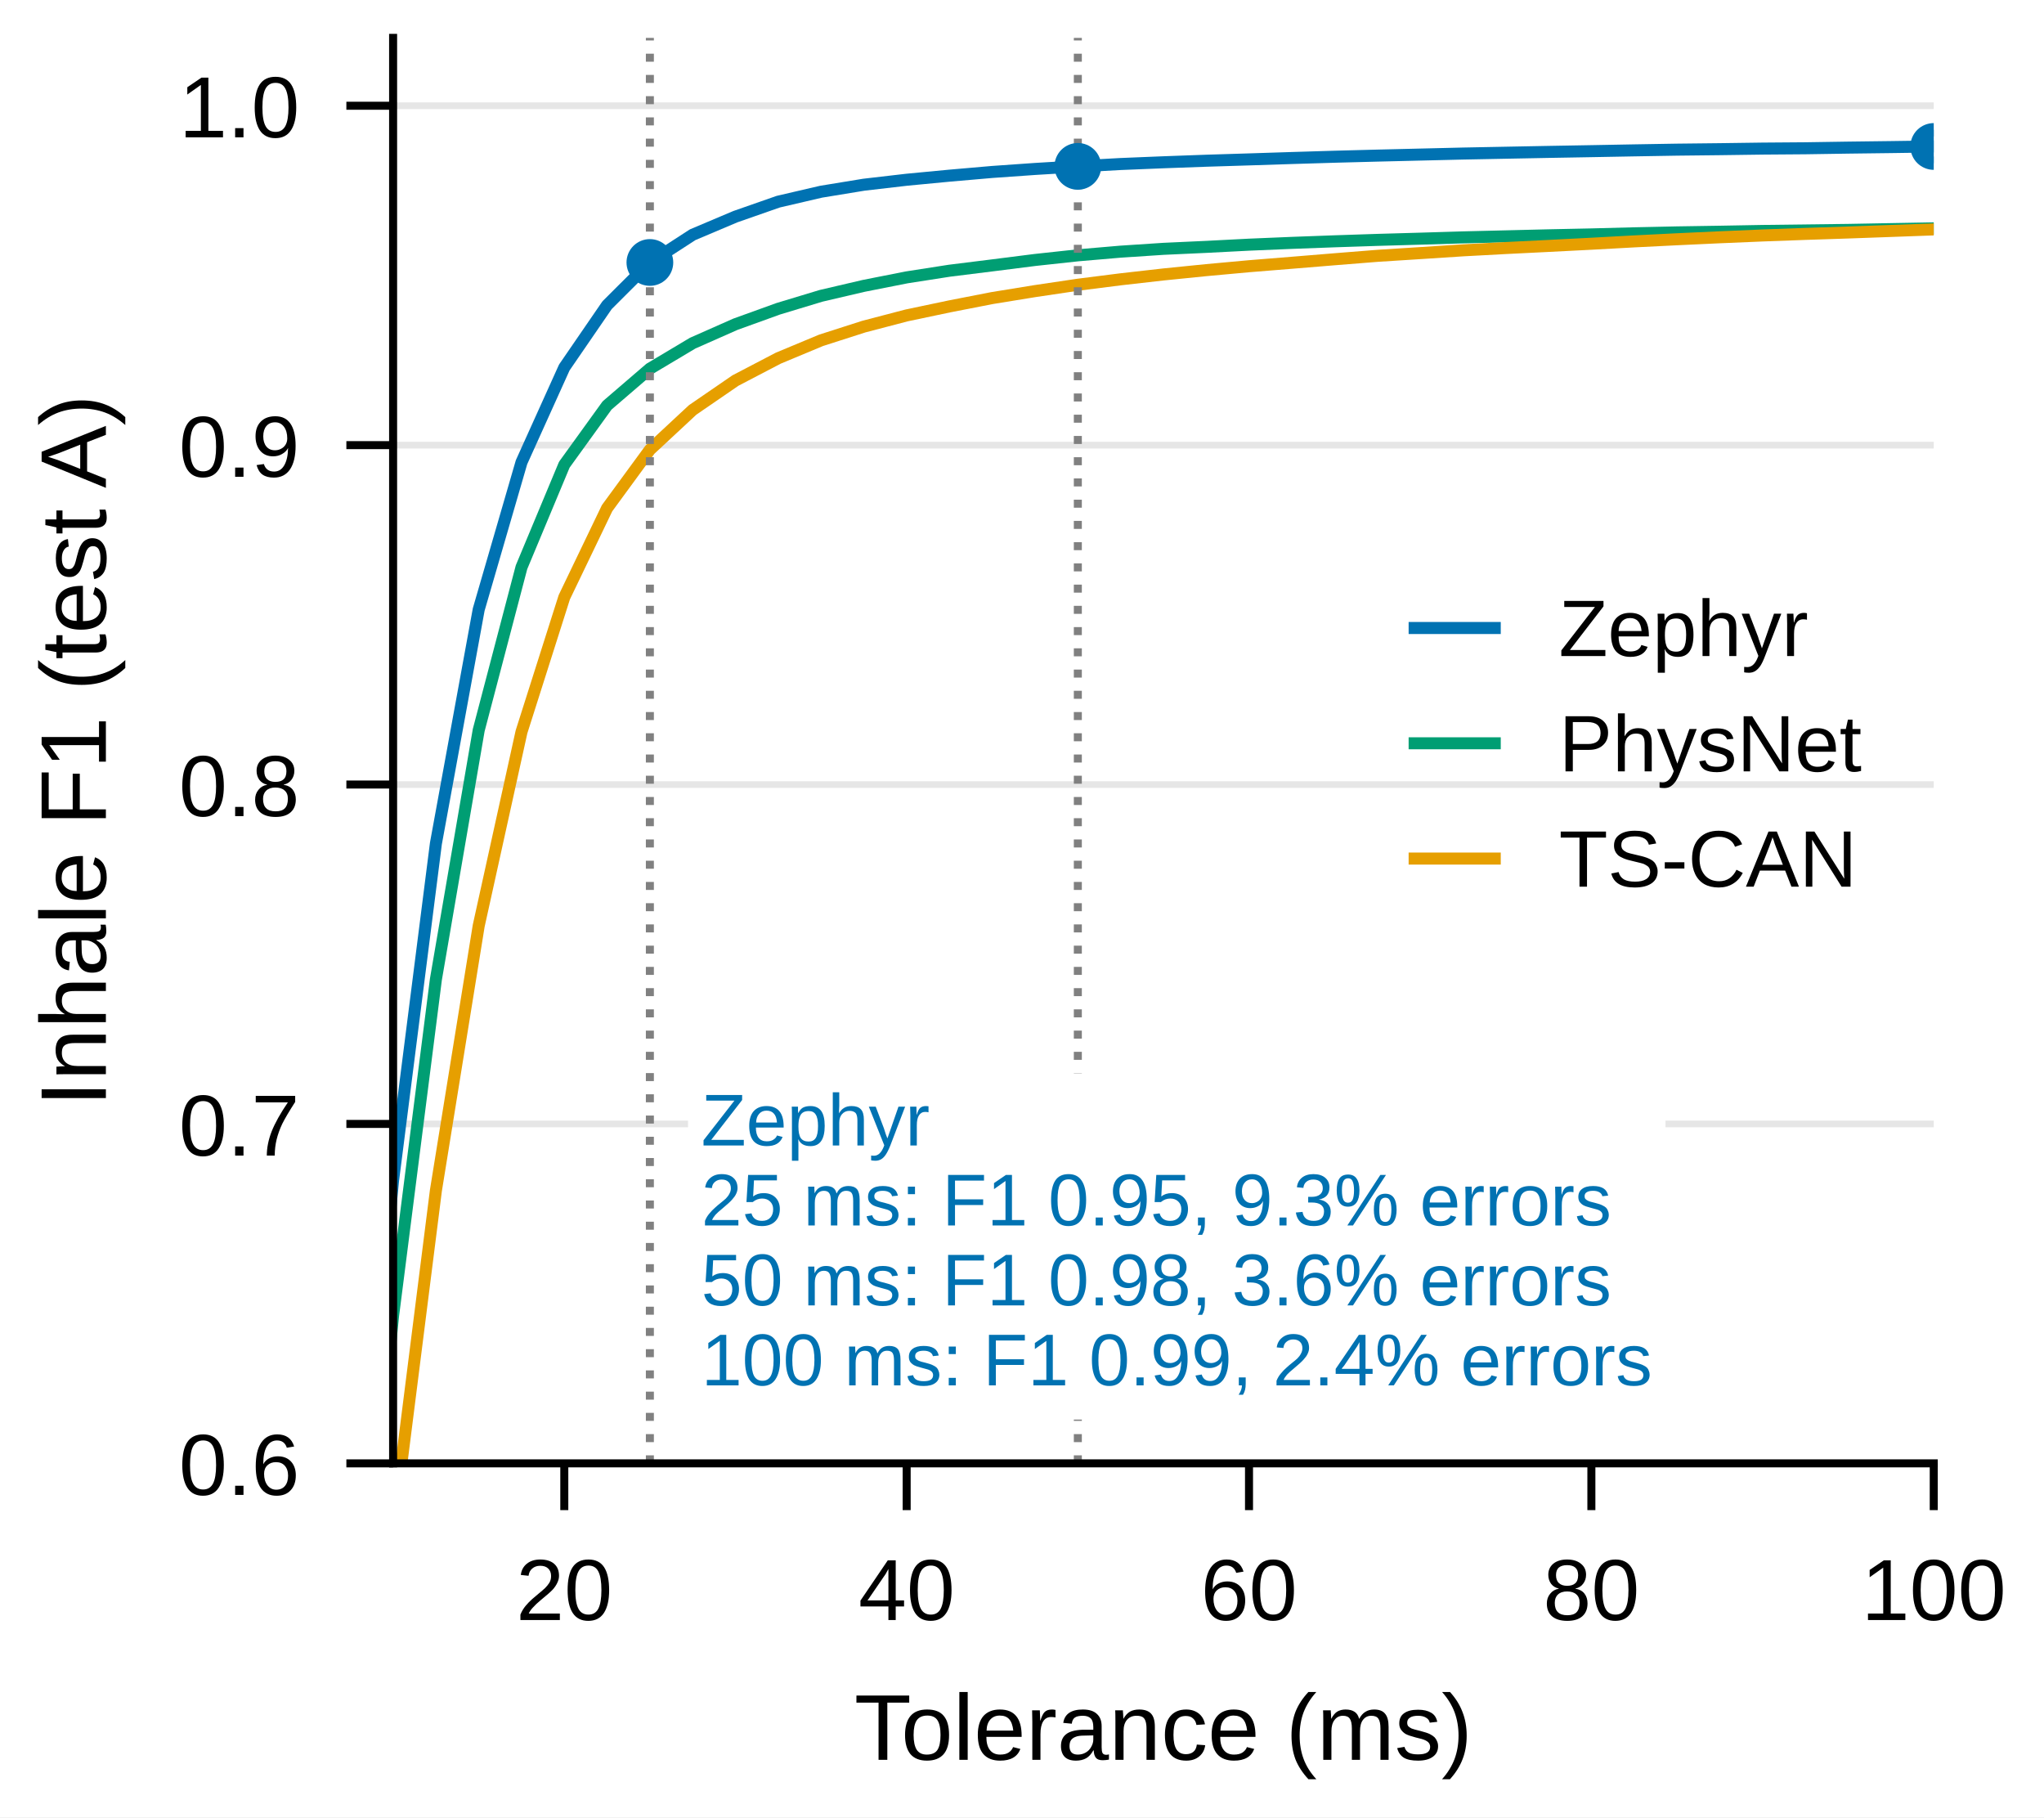
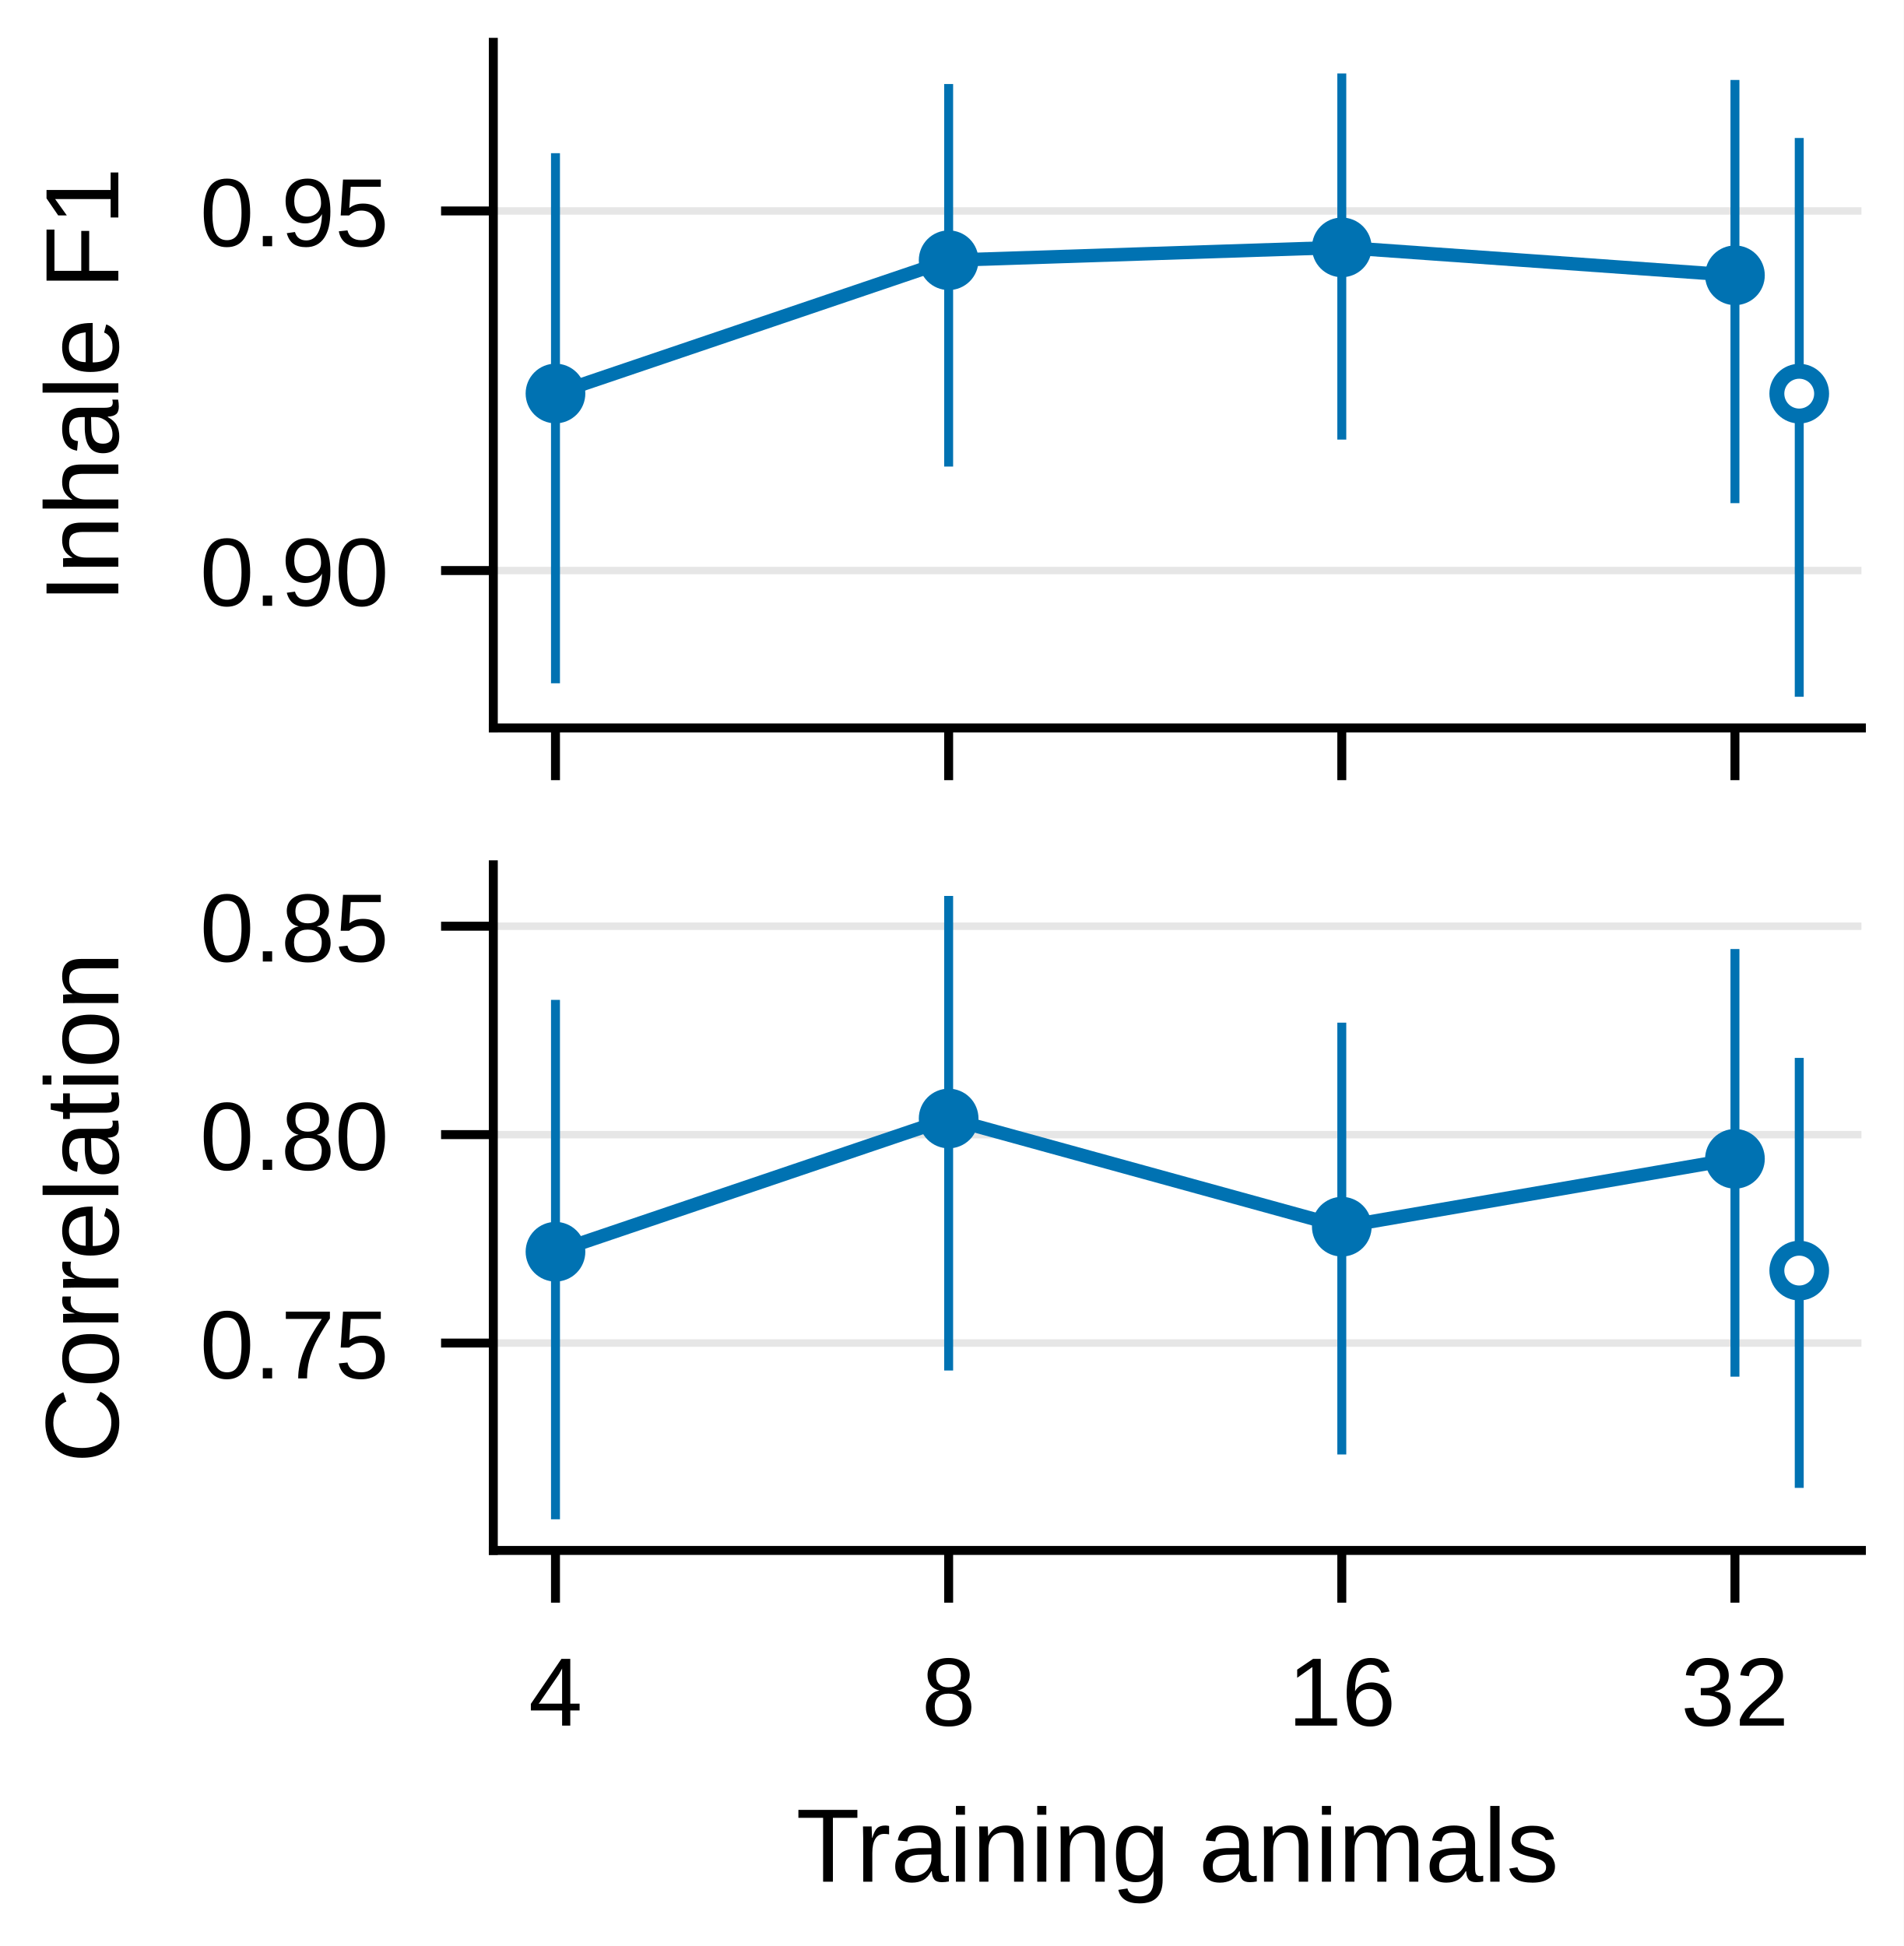
- <svg xmlns="http://www.w3.org/2000/svg" xmlns:xlink="http://www.w3.org/1999/xlink" width="153.071pt" height="136.063pt" viewBox="0 0 153.071 136.063" version="1.1">
+ <svg xmlns="http://www.w3.org/2000/svg" xmlns:xlink="http://www.w3.org/1999/xlink" width="127.559pt" height="130.394pt" viewBox="0 0 127.559 130.394" version="1.1">
  <defs>
    <style type="text/css">*{stroke-linejoin: round; stroke-linecap: butt}</style>
  </defs>
  <g id="figure_1">
    <g id="patch_1">
-       <path d="M 0 136.063  L 153.071 136.063  L 153.071 0  L 0 0  z " style="fill: #ffffff" />
+       <path d="M 0 130.394  L 127.559 130.394  L 127.559 0  L 0 0  z " style="fill: #ffffff" />
    </g>
    <g id="axes_1">
      <g id="patch_2">
-         <path d="M 29.439 109.559  L 144.814 109.559  L 144.814 2.835  L 29.439 2.835  z " style="fill: #ffffff" />
+         <path d="M 33.054 48.777  L 124.724 48.777  L 124.724 2.835  L 33.054 2.835  z " style="fill: #ffffff" />
      </g>
      <g id="matplotlib.axis_1">
        <g id="xtick_1">
          <g id="line2d_1">
            <defs>
-               <path id="mca99b67387" d="M 0 0  L 0 3.5  " style="stroke: #000000; stroke-width: 0.6" />
+               <path id="m2f5e87d73b" d="M 0 0  L 0 3.5  " style="stroke: #000000; stroke-width: 0.6" />
            </defs>
            <g>
-               <use xlink:href="#mca99b67387" x="42.259" y="109.559" style="stroke: #000000; stroke-width: 0.6" />
-             </g>
-           </g>
-           <g id="text_1">
-             <text style="font-size: 6.5px; font-family: 'Arial', 'Helvetica', 'DejaVu Sans', sans-serif; text-anchor: middle" x="42.259" y="121.291" transform="rotate(-0 42.25858 121.291)">20</text>
+               <use xlink:href="#m2f5e87d73b" x="37.22" y="48.777" style="stroke: #000000; stroke-width: 0.6" />
+             </g>
          </g>
        </g>
        <g id="xtick_2">
          <g id="line2d_2">
            <g>
-               <use xlink:href="#mca99b67387" x="67.898" y="109.559" style="stroke: #000000; stroke-width: 0.6" />
-             </g>
-           </g>
-           <g id="text_2">
-             <text style="font-size: 6.5px; font-family: 'Arial', 'Helvetica', 'DejaVu Sans', sans-serif; text-anchor: middle" x="67.898" y="121.291" transform="rotate(-0 67.89751 121.291)">40</text>
+               <use xlink:href="#m2f5e87d73b" x="63.564" y="48.777" style="stroke: #000000; stroke-width: 0.6" />
+             </g>
          </g>
        </g>
        <g id="xtick_3">
          <g id="line2d_3">
            <g>
-               <use xlink:href="#mca99b67387" x="93.536" y="109.559" style="stroke: #000000; stroke-width: 0.6" />
-             </g>
-           </g>
-           <g id="text_3">
-             <text style="font-size: 6.5px; font-family: 'Arial', 'Helvetica', 'DejaVu Sans', sans-serif; text-anchor: middle" x="93.536" y="121.291" transform="rotate(-0 93.53645 121.291)">60</text>
+               <use xlink:href="#m2f5e87d73b" x="89.907" y="48.777" style="stroke: #000000; stroke-width: 0.6" />
+             </g>
          </g>
        </g>
        <g id="xtick_4">
          <g id="line2d_4">
            <g>
-               <use xlink:href="#mca99b67387" x="119.175" y="109.559" style="stroke: #000000; stroke-width: 0.6" />
-             </g>
-           </g>
-           <g id="text_4">
-             <text style="font-size: 6.5px; font-family: 'Arial', 'Helvetica', 'DejaVu Sans', sans-serif; text-anchor: middle" x="119.175" y="121.291" transform="rotate(-0 119.1754 121.291)">80</text>
-           </g>
-         </g>
-         <g id="xtick_5">
-           <g id="line2d_5">
-             <g>
-               <use xlink:href="#mca99b67387" x="144.814" y="109.559" style="stroke: #000000; stroke-width: 0.6" />
-             </g>
-           </g>
-           <g id="text_5">
-             <text style="font-size: 6.5px; font-family: 'Arial', 'Helvetica', 'DejaVu Sans', sans-serif; text-anchor: middle" x="144.814" y="121.291" transform="rotate(-0 144.8143 121.291)">100</text>
-           </g>
-         </g>
-         <g id="text_6">
-           <text style="font-size: 7px; font-family: 'Arial', 'Helvetica', 'DejaVu Sans', sans-serif; text-anchor: middle" x="87.127" y="131.755" transform="rotate(-0 87.12671 131.7551)">Tolerance (ms)</text>
+               <use xlink:href="#m2f5e87d73b" x="116.25" y="48.777" style="stroke: #000000; stroke-width: 0.6" />
+             </g>
+           </g>
        </g>
      </g>
      <g id="matplotlib.axis_2">
        <g id="ytick_1">
+           <g id="line2d_5">
+             <path d="M 33.054 38.23  L 124.724 38.23  " clip-path="url(#pfc8d5474ad)" style="fill: none; stroke: #e6e6e6; stroke-width: 0.5; stroke-linecap: square" />
+           </g>
          <g id="line2d_6">
-             <path d="M 29.439 109.559  L 144.814 109.559  " clip-path="url(#p6277cdd5bd)" style="fill: none; stroke: #e6e6e6; stroke-width: 0.5; stroke-linecap: square" />
-           </g>
+             <defs>
+               <path id="m0a78db5961" d="M 0 0  L -3.5 0  " style="stroke: #000000; stroke-width: 0.6" />
+             </defs>
+             <g>
+               <use xlink:href="#m0a78db5961" x="33.054" y="38.23" style="stroke: #000000; stroke-width: 0.6" />
+             </g>
+           </g>
+           <g id="text_1">
+             <text style="font-size: 6.5px; font-family: 'Arial', 'Helvetica', 'DejaVu Sans', sans-serif; text-anchor: end" x="26.054" y="40.596" transform="rotate(-0 26.05359 40.59608)">0.90</text>
+           </g>
+         </g>
+         <g id="ytick_2">
          <g id="line2d_7">
-             <defs>
-               <path id="m16af5c1cee" d="M 0 0  L -3.5 0  " style="stroke: #000000; stroke-width: 0.6" />
-             </defs>
-             <g>
-               <use xlink:href="#m16af5c1cee" x="29.439" y="109.559" style="stroke: #000000; stroke-width: 0.6" />
+             <path d="M 33.054 14.135  L 124.724 14.135  " clip-path="url(#pfc8d5474ad)" style="fill: none; stroke: #e6e6e6; stroke-width: 0.5; stroke-linecap: square" />
+           </g>
+           <g id="line2d_8">
+             <g>
+               <use xlink:href="#m0a78db5961" x="33.054" y="14.135" style="stroke: #000000; stroke-width: 0.6" />
+             </g>
+           </g>
+           <g id="text_2">
+             <text style="font-size: 6.5px; font-family: 'Arial', 'Helvetica', 'DejaVu Sans', sans-serif; text-anchor: end" x="26.054" y="16.501" transform="rotate(-0 26.05359 16.50099)">0.95</text>
+           </g>
+         </g>
+         <g id="text_3">
+           <text style="font-size: 7px; font-family: 'Arial', 'Helvetica', 'DejaVu Sans', sans-serif; text-anchor: middle" x="7.931" y="25.806" transform="rotate(-90 7.930837 25.80603)">Inhale F1</text>
+         </g>
+       </g>
+       <g id="LineCollection_1">
+         <path d="M 37.22 45.785  L 37.22 10.266  " clip-path="url(#pfc8d5474ad)" style="fill: none; stroke: #0072b2; stroke-width: 0.6" />
+         <path d="M 63.564 31.263  L 63.564 5.628  " clip-path="url(#pfc8d5474ad)" style="fill: none; stroke: #0072b2; stroke-width: 0.6" />
+         <path d="M 89.907 29.454  L 89.907 4.923  " clip-path="url(#pfc8d5474ad)" style="fill: none; stroke: #0072b2; stroke-width: 0.6" />
+         <path d="M 116.25 33.714  L 116.25 5.359  " clip-path="url(#pfc8d5474ad)" style="fill: none; stroke: #0072b2; stroke-width: 0.6" />
+       </g>
+       <g id="LineCollection_2">
+         <path d="M 120.558 46.689  L 120.558 9.247  " clip-path="url(#pfc8d5474ad)" style="fill: none; stroke: #0072b2; stroke-width: 0.6" />
+       </g>
+       <g id="line2d_9">
+         <path d="M 37.22 26.367  L 63.564 17.437  L 89.907 16.576  L 116.25 18.447  " clip-path="url(#pfc8d5474ad)" style="fill: none; stroke: #0072b2; stroke-width: 0.9; stroke-linecap: square" />
+         <defs>
+           <path id="me124a3d0f5" d="M 0 1.5  C 0.398 1.5 0.779 1.342 1.061 1.061  C 1.342 0.779 1.5 0.398 1.5 0  C 1.5 -0.398 1.342 -0.779 1.061 -1.061  C 0.779 -1.342 0.398 -1.5 0 -1.5  C -0.398 -1.5 -0.779 -1.342 -1.061 -1.061  C -1.342 -0.779 -1.5 -0.398 -1.5 0  C -1.5 0.398 -1.342 0.779 -1.061 1.061  C -0.779 1.342 -0.398 1.5 0 1.5  z " style="stroke: #0072b2" />
+         </defs>
+         <g clip-path="url(#pfc8d5474ad)">
+           <use xlink:href="#me124a3d0f5" x="37.22" y="26.367" style="fill: #0072b2; stroke: #0072b2" />
+           <use xlink:href="#me124a3d0f5" x="63.564" y="17.437" style="fill: #0072b2; stroke: #0072b2" />
+           <use xlink:href="#me124a3d0f5" x="89.907" y="16.576" style="fill: #0072b2; stroke: #0072b2" />
+           <use xlink:href="#me124a3d0f5" x="116.25" y="18.447" style="fill: #0072b2; stroke: #0072b2" />
+         </g>
+       </g>
+       <g id="line2d_10">
+         <defs>
+           <path id="m0dbef2ff89" d="M 0 1.5  C 0.398 1.5 0.779 1.342 1.061 1.061  C 1.342 0.779 1.5 0.398 1.5 0  C 1.5 -0.398 1.342 -0.779 1.061 -1.061  C 0.779 -1.342 0.398 -1.5 0 -1.5  C -0.398 -1.5 -0.779 -1.342 -1.061 -1.061  C -1.342 -0.779 -1.5 -0.398 -1.5 0  C -1.5 0.398 -1.342 0.779 -1.061 1.061  C -0.779 1.342 -0.398 1.5 0 1.5  z " style="stroke: #0072b2" />
+         </defs>
+         <g clip-path="url(#pfc8d5474ad)">
+           <use xlink:href="#m0dbef2ff89" x="120.558" y="26.377" style="fill: #ffffff; stroke: #0072b2" />
+         </g>
+       </g>
+       <g id="patch_3">
+         <path d="M 33.054 48.777  L 33.054 2.835  " style="fill: none; stroke: #000000; stroke-width: 0.6; stroke-linejoin: miter; stroke-linecap: square" />
+       </g>
+       <g id="patch_4">
+         <path d="M 33.054 48.777  L 124.724 48.777  " style="fill: none; stroke: #000000; stroke-width: 0.6; stroke-linejoin: miter; stroke-linecap: square" />
+       </g>
+     </g>
+     <g id="axes_2">
+       <g id="patch_5">
+         <path d="M 33.054 103.889  L 124.724 103.889  L 124.724 57.947  L 33.054 57.947  z " style="fill: #ffffff" />
+       </g>
+       <g id="matplotlib.axis_3">
+         <g id="xtick_5">
+           <g id="line2d_11">
+             <g>
+               <use xlink:href="#m2f5e87d73b" x="37.22" y="103.889" style="stroke: #000000; stroke-width: 0.6" />
+             </g>
+           </g>
+           <g id="text_4">
+             <text style="font-size: 6.5px; font-family: 'Arial', 'Helvetica', 'DejaVu Sans', sans-serif; text-anchor: middle" x="37.22" y="115.622" transform="rotate(-0 37.22045 115.6217)">4</text>
+           </g>
+         </g>
+         <g id="xtick_6">
+           <g id="line2d_12">
+             <g>
+               <use xlink:href="#m2f5e87d73b" x="63.564" y="103.889" style="stroke: #000000; stroke-width: 0.6" />
+             </g>
+           </g>
+           <g id="text_5">
+             <text style="font-size: 6.5px; font-family: 'Arial', 'Helvetica', 'DejaVu Sans', sans-serif; text-anchor: middle" x="63.564" y="115.622" transform="rotate(-0 63.56378 115.6217)">8</text>
+           </g>
+         </g>
+         <g id="xtick_7">
+           <g id="line2d_13">
+             <g>
+               <use xlink:href="#m2f5e87d73b" x="89.907" y="103.889" style="stroke: #000000; stroke-width: 0.6" />
+             </g>
+           </g>
+           <g id="text_6">
+             <text style="font-size: 6.5px; font-family: 'Arial', 'Helvetica', 'DejaVu Sans', sans-serif; text-anchor: middle" x="89.907" y="115.622" transform="rotate(-0 89.90712 115.6217)">16</text>
+           </g>
+         </g>
+         <g id="xtick_8">
+           <g id="line2d_14">
+             <g>
+               <use xlink:href="#m2f5e87d73b" x="116.25" y="103.889" style="stroke: #000000; stroke-width: 0.6" />
            </g>
          </g>
          <g id="text_7">
-             <text style="font-size: 6.5px; font-family: 'Arial', 'Helvetica', 'DejaVu Sans', sans-serif; text-anchor: end" x="22.439" y="111.925" transform="rotate(-0 22.43912 111.9249)">0.6</text>
-           </g>
-         </g>
-         <g id="ytick_2">
-           <g id="line2d_8">
-             <path d="M 29.439 84.148  L 144.814 84.148  " clip-path="url(#p6277cdd5bd)" style="fill: none; stroke: #e6e6e6; stroke-width: 0.5; stroke-linecap: square" />
-           </g>
-           <g id="line2d_9">
-             <g>
-               <use xlink:href="#m16af5c1cee" x="29.439" y="84.148" style="stroke: #000000; stroke-width: 0.6" />
-             </g>
-           </g>
-           <g id="text_8">
-             <text style="font-size: 6.5px; font-family: 'Arial', 'Helvetica', 'DejaVu Sans', sans-serif; text-anchor: end" x="22.439" y="86.514" transform="rotate(-0 22.43912 86.51436)">0.7</text>
-           </g>
-         </g>
+             <text style="font-size: 6.5px; font-family: 'Arial', 'Helvetica', 'DejaVu Sans', sans-serif; text-anchor: middle" x="116.25" y="115.622" transform="rotate(-0 116.2505 115.6217)">32</text>
+           </g>
+         </g>
+         <g id="text_8">
+           <text style="font-size: 7px; font-family: 'Arial', 'Helvetica', 'DejaVu Sans', sans-serif; text-anchor: middle" x="78.889" y="126.086" transform="rotate(-0 78.889 126.0858)">Training animals</text>
+         </g>
+       </g>
+       <g id="matplotlib.axis_4">
        <g id="ytick_3">
-           <g id="line2d_10">
-             <path d="M 29.439 58.738  L 144.814 58.738  " clip-path="url(#p6277cdd5bd)" style="fill: none; stroke: #e6e6e6; stroke-width: 0.5; stroke-linecap: square" />
-           </g>
-           <g id="line2d_11">
-             <g>
-               <use xlink:href="#m16af5c1cee" x="29.439" y="58.738" style="stroke: #000000; stroke-width: 0.6" />
+           <g id="line2d_15">
+             <path d="M 33.054 89.992  L 124.724 89.992  " clip-path="url(#pd1026ab7ad)" style="fill: none; stroke: #e6e6e6; stroke-width: 0.5; stroke-linecap: square" />
+           </g>
+           <g id="line2d_16">
+             <g>
+               <use xlink:href="#m0a78db5961" x="33.054" y="89.992" style="stroke: #000000; stroke-width: 0.6" />
            </g>
          </g>
          <g id="text_9">
-             <text style="font-size: 6.5px; font-family: 'Arial', 'Helvetica', 'DejaVu Sans', sans-serif; text-anchor: end" x="22.439" y="61.104" transform="rotate(-0 22.43912 61.10385)">0.8</text>
+             <text style="font-size: 6.5px; font-family: 'Arial', 'Helvetica', 'DejaVu Sans', sans-serif; text-anchor: end" x="26.054" y="92.358" transform="rotate(-0 26.05359 92.35833)">0.75</text>
          </g>
        </g>
        <g id="ytick_4">
-           <g id="line2d_12">
-             <path d="M 29.439 33.327  L 144.814 33.327  " clip-path="url(#p6277cdd5bd)" style="fill: none; stroke: #e6e6e6; stroke-width: 0.5; stroke-linecap: square" />
-           </g>
-           <g id="line2d_13">
-             <g>
-               <use xlink:href="#m16af5c1cee" x="29.439" y="33.327" style="stroke: #000000; stroke-width: 0.6" />
+           <g id="line2d_17">
+             <path d="M 33.054 76.027  L 124.724 76.027  " clip-path="url(#pd1026ab7ad)" style="fill: none; stroke: #e6e6e6; stroke-width: 0.5; stroke-linecap: square" />
+           </g>
+           <g id="line2d_18">
+             <g>
+               <use xlink:href="#m0a78db5961" x="33.054" y="76.027" style="stroke: #000000; stroke-width: 0.6" />
            </g>
          </g>
          <g id="text_10">
-             <text style="font-size: 6.5px; font-family: 'Arial', 'Helvetica', 'DejaVu Sans', sans-serif; text-anchor: end" x="22.439" y="35.693" transform="rotate(-0 22.43912 35.69334)">0.9</text>
+             <text style="font-size: 6.5px; font-family: 'Arial', 'Helvetica', 'DejaVu Sans', sans-serif; text-anchor: end" x="26.054" y="78.393" transform="rotate(-0 26.05359 78.3933)">0.80</text>
          </g>
        </g>
        <g id="ytick_5">
-           <g id="line2d_14">
-             <path d="M 29.439 7.917  L 144.814 7.917  " clip-path="url(#p6277cdd5bd)" style="fill: none; stroke: #e6e6e6; stroke-width: 0.5; stroke-linecap: square" />
-           </g>
-           <g id="line2d_15">
-             <g>
-               <use xlink:href="#m16af5c1cee" x="29.439" y="7.917" style="stroke: #000000; stroke-width: 0.6" />
+           <g id="line2d_19">
+             <path d="M 33.054 62.062  L 124.724 62.062  " clip-path="url(#pd1026ab7ad)" style="fill: none; stroke: #e6e6e6; stroke-width: 0.5; stroke-linecap: square" />
+           </g>
+           <g id="line2d_20">
+             <g>
+               <use xlink:href="#m0a78db5961" x="33.054" y="62.062" style="stroke: #000000; stroke-width: 0.6" />
            </g>
          </g>
          <g id="text_11">
-             <text style="font-size: 6.5px; font-family: 'Arial', 'Helvetica', 'DejaVu Sans', sans-serif; text-anchor: end" x="22.439" y="10.283" transform="rotate(-0 22.43912 10.28284)">1.0</text>
+             <text style="font-size: 6.5px; font-family: 'Arial', 'Helvetica', 'DejaVu Sans', sans-serif; text-anchor: end" x="26.054" y="64.428" transform="rotate(-0 26.05359 64.42826)">0.85</text>
          </g>
        </g>
        <g id="text_12">
-           <text style="font-size: 7px; font-family: 'Arial', 'Helvetica', 'DejaVu Sans', sans-serif; text-anchor: middle" x="7.931" y="56.197" transform="rotate(-90 7.930837 56.19671)">Inhale F1 (test A)</text>
-         </g>
-       </g>
-       <g id="line2d_16">
-         <path d="M 25.001 137.063  L 26.234 121.303  L 29.439 88.347  L 32.644 63.151  L 35.849 45.636  L 39.054 34.609  L 42.259 27.513  L 45.463 22.848  L 48.668 19.651  L 51.873 17.573  L 55.078 16.219  L 58.283 15.099  L 61.488 14.354  L 64.693 13.829  L 67.898 13.457  L 71.102 13.152  L 74.307 12.874  L 77.512 12.649  L 80.717 12.456  L 83.922 12.28  L 87.127 12.149  L 90.332 12.033  L 93.536 11.934  L 96.741 11.831  L 99.946 11.734  L 103.151 11.65  L 106.356 11.573  L 109.561 11.496  L 112.766 11.434  L 115.971 11.373  L 119.175 11.317  L 122.38 11.258  L 125.585 11.204  L 128.79 11.169  L 131.995 11.125  L 135.2 11.101  L 138.405 11.052  L 141.609 11.012  L 144.814 10.966  " clip-path="url(#p6277cdd5bd)" style="fill: none; stroke: #0072b2; stroke-width: 0.9; stroke-linecap: square" />
-       </g>
-       <g id="line2d_17">
-         <path d="M 25.709 137.063  L 26.234 130.601  L 29.439 98.487  L 32.644 73.321  L 35.849 54.669  L 39.054 42.469  L 42.259 34.792  L 45.463 30.356  L 48.668 27.602  L 51.873 25.691  L 55.078 24.274  L 58.283 23.117  L 61.488 22.148  L 64.693 21.4  L 67.898 20.767  L 71.102 20.268  L 74.307 19.869  L 77.512 19.463  L 80.717 19.116  L 83.922 18.841  L 87.127 18.63  L 90.332 18.483  L 93.536 18.318  L 96.741 18.184  L 99.946 18.066  L 103.151 17.96  L 106.356 17.869  L 109.561 17.772  L 112.766 17.695  L 115.971 17.617  L 119.175 17.55  L 122.38 17.467  L 125.585 17.399  L 128.79 17.349  L 131.995 17.291  L 135.2 17.252  L 138.405 17.213  L 141.609 17.154  L 144.814 17.096  " clip-path="url(#p6277cdd5bd)" style="fill: none; stroke: #009e73; stroke-width: 0.9; stroke-linecap: square" />
-       </g>
-       <g id="line2d_18">
-         <path d="M 27.079 137.063  L 29.439 114.464  L 32.644 89.13  L 35.849 69.313  L 39.054 54.794  L 42.259 44.712  L 45.463 38.047  L 48.668 33.671  L 51.873 30.689  L 55.078 28.489  L 58.283 26.816  L 61.488 25.48  L 64.693 24.452  L 67.898 23.614  L 71.102 22.94  L 74.307 22.315  L 77.512 21.794  L 80.717 21.318  L 83.922 20.912  L 87.127 20.548  L 90.332 20.225  L 93.536 19.932  L 96.741 19.673  L 99.946 19.41  L 103.151 19.154  L 106.356 18.95  L 109.561 18.742  L 112.766 18.57  L 115.971 18.411  L 119.175 18.248  L 122.38 18.072  L 125.585 17.913  L 128.79 17.764  L 131.995 17.629  L 135.2 17.512  L 138.405 17.406  L 141.609 17.291  L 144.814 17.175  " clip-path="url(#p6277cdd5bd)" style="fill: none; stroke: #e69f00; stroke-width: 0.9; stroke-linecap: square" />
-       </g>
-       <g id="line2d_19">
-         <path d="M 48.668 109.559  L 48.668 2.835  " clip-path="url(#p6277cdd5bd)" style="fill: none; stroke-dasharray: 0.6,0.99; stroke-dashoffset: 0; stroke: #808080; stroke-width: 0.6" />
-       </g>
-       <g id="line2d_20">
-         <path d="M 80.717 109.559  L 80.717 2.835  " clip-path="url(#p6277cdd5bd)" style="fill: none; stroke-dasharray: 0.6,0.99; stroke-dashoffset: 0; stroke: #808080; stroke-width: 0.6" />
-       </g>
-       <g id="patch_3">
-         <path d="M 29.439 109.559  L 29.439 2.835  " style="fill: none; stroke: #000000; stroke-width: 0.6; stroke-linejoin: miter; stroke-linecap: square" />
-       </g>
-       <g id="patch_4">
-         <path d="M 29.439 109.559  L 144.814 109.559  " style="fill: none; stroke: #000000; stroke-width: 0.6; stroke-linejoin: miter; stroke-linecap: square" />
+           <text style="font-size: 7px; font-family: 'Arial', 'Helvetica', 'DejaVu Sans', sans-serif; text-anchor: middle" x="7.931" y="80.918" transform="rotate(-90 7.930837 80.9181)">Correlation</text>
+         </g>
+       </g>
+       <g id="LineCollection_3">
+         <path d="M 37.22 101.801  L 37.22 67  " clip-path="url(#pd1026ab7ad)" style="fill: none; stroke: #0072b2; stroke-width: 0.6" />
+         <path d="M 63.564 91.833  L 63.564 60.035  " clip-path="url(#pd1026ab7ad)" style="fill: none; stroke: #0072b2; stroke-width: 0.6" />
+         <path d="M 89.907 97.458  L 89.907 68.523  " clip-path="url(#pd1026ab7ad)" style="fill: none; stroke: #0072b2; stroke-width: 0.6" />
+         <path d="M 116.25 92.247  L 116.25 63.589  " clip-path="url(#pd1026ab7ad)" style="fill: none; stroke: #0072b2; stroke-width: 0.6" />
+       </g>
+       <g id="LineCollection_4">
+         <path d="M 120.558 99.699  L 120.558 70.884  " clip-path="url(#pd1026ab7ad)" style="fill: none; stroke: #0072b2; stroke-width: 0.6" />
      </g>
      <g id="line2d_21">
-         <defs>
-           <path id="me36c6a7897" d="M 0 1.25  C 0.332 1.25 0.649 1.118 0.884 0.884  C 1.118 0.649 1.25 0.332 1.25 0  C 1.25 -0.332 1.118 -0.649 0.884 -0.884  C 0.649 -1.118 0.332 -1.25 0 -1.25  C -0.332 -1.25 -0.649 -1.118 -0.884 -0.884  C -1.118 -0.649 -1.25 -0.332 -1.25 0  C -1.25 0.332 -1.118 0.649 -0.884 0.884  C -0.649 1.118 -0.332 1.25 0 1.25  z " style="stroke: #0072b2" />
-         </defs>
-         <g clip-path="url(#p6277cdd5bd)">
-           <use xlink:href="#me36c6a7897" x="48.668" y="19.651" style="fill: #0072b2; stroke: #0072b2" />
+         <path d="M 37.22 83.874  L 63.564 74.947  L 89.907 82.196  L 116.25 77.648  " clip-path="url(#pd1026ab7ad)" style="fill: none; stroke: #0072b2; stroke-width: 0.9; stroke-linecap: square" />
+         <g clip-path="url(#pd1026ab7ad)">
+           <use xlink:href="#me124a3d0f5" x="37.22" y="83.874" style="fill: #0072b2; stroke: #0072b2" />
+           <use xlink:href="#me124a3d0f5" x="63.564" y="74.947" style="fill: #0072b2; stroke: #0072b2" />
+           <use xlink:href="#me124a3d0f5" x="89.907" y="82.196" style="fill: #0072b2; stroke: #0072b2" />
+           <use xlink:href="#me124a3d0f5" x="116.25" y="77.648" style="fill: #0072b2; stroke: #0072b2" />
        </g>
      </g>
      <g id="line2d_22">
-         <g clip-path="url(#p6277cdd5bd)">
-           <use xlink:href="#me36c6a7897" x="80.717" y="12.456" style="fill: #0072b2; stroke: #0072b2" />
-         </g>
-       </g>
-       <g id="line2d_23">
-         <g clip-path="url(#p6277cdd5bd)">
-           <use xlink:href="#me36c6a7897" x="144.814" y="10.966" style="fill: #0072b2; stroke: #0072b2" />
-         </g>
-       </g>
-       <g id="text_13">
-         <g id="patch_5">
-           <path d="M 51.524 106.28  L 124.725 106.28  L 124.725 80.355  L 51.524 80.355  z " style="fill: #ffffff" />
-         </g>
-         <text style="font-size: 5.5px; font-family: 'Arial', 'Helvetica', 'DejaVu Sans', sans-serif; fill: #0072b2" transform="translate(52.51416 85.76175)">Zephyr</text>
-         <text style="font-size: 5.5px; font-family: 'Arial', 'Helvetica', 'DejaVu Sans', sans-serif; fill: #0072b2" transform="translate(52.51416 91.74794)">25 ms: F1 0.95, 9.3% errors</text>
-         <text style="font-size: 5.5px; font-family: 'Arial', 'Helvetica', 'DejaVu Sans', sans-serif; fill: #0072b2" transform="translate(52.51416 97.73403)">50 ms: F1 0.98, 3.6% errors</text>
-         <text style="font-size: 5.5px; font-family: 'Arial', 'Helvetica', 'DejaVu Sans', sans-serif; fill: #0072b2" transform="translate(52.51416 103.7201)">100 ms: F1 0.99, 2.4% errors</text>
-       </g>
-       <g id="legend_1">
-         <g id="line2d_24">
-           <path d="M 105.939 47.018  L 108.939 47.018  L 111.939 47.018  " style="fill: none; stroke: #0072b2; stroke-width: 0.9; stroke-linecap: square" />
-         </g>
-         <g id="text_14">
-           <text style="font-size: 6px; font-family: 'Arial', 'Helvetica', 'DejaVu Sans', sans-serif; text-anchor: start" x="116.739" y="49.118" transform="rotate(-0 116.739 49.11847)">Zephyr</text>
-         </g>
-         <g id="line2d_25">
-           <path d="M 105.939 55.649  L 108.939 55.649  L 111.939 55.649  " style="fill: none; stroke: #009e73; stroke-width: 0.9; stroke-linecap: square" />
-         </g>
-         <g id="text_15">
-           <text style="font-size: 6px; font-family: 'Arial', 'Helvetica', 'DejaVu Sans', sans-serif; text-anchor: start" x="116.739" y="57.749" transform="rotate(-0 116.739 57.74945)">PhysNet</text>
-         </g>
-         <g id="line2d_26">
-           <path d="M 105.939 64.28  L 108.939 64.28  L 111.939 64.28  " style="fill: none; stroke: #e69f00; stroke-width: 0.9; stroke-linecap: square" />
-         </g>
-         <g id="text_16">
-           <text style="font-size: 6px; font-family: 'Arial', 'Helvetica', 'DejaVu Sans', sans-serif; text-anchor: start" x="116.739" y="66.38" transform="rotate(-0 116.739 66.38042)">TS-CAN</text>
-         </g>
+         <g clip-path="url(#pd1026ab7ad)">
+           <use xlink:href="#m0dbef2ff89" x="120.558" y="85.137" style="fill: #ffffff; stroke: #0072b2" />
+         </g>
+       </g>
+       <g id="patch_6">
+         <path d="M 33.054 103.889  L 33.054 57.947  " style="fill: none; stroke: #000000; stroke-width: 0.6; stroke-linejoin: miter; stroke-linecap: square" />
+       </g>
+       <g id="patch_7">
+         <path d="M 33.054 103.889  L 124.724 103.889  " style="fill: none; stroke: #000000; stroke-width: 0.6; stroke-linejoin: miter; stroke-linecap: square" />
      </g>
    </g>
  </g>
  <defs>
-     <clipPath id="p6277cdd5bd">
-       <rect x="29.439" y="2.835" width="115.375" height="106.724" />
+     <clipPath id="pfc8d5474ad">
+       <rect x="33.054" y="2.835" width="91.671" height="45.943" />
+     </clipPath>
+     <clipPath id="pd1026ab7ad">
+       <rect x="33.054" y="57.947" width="91.671" height="45.943" />
    </clipPath>
  </defs>
</svg>
